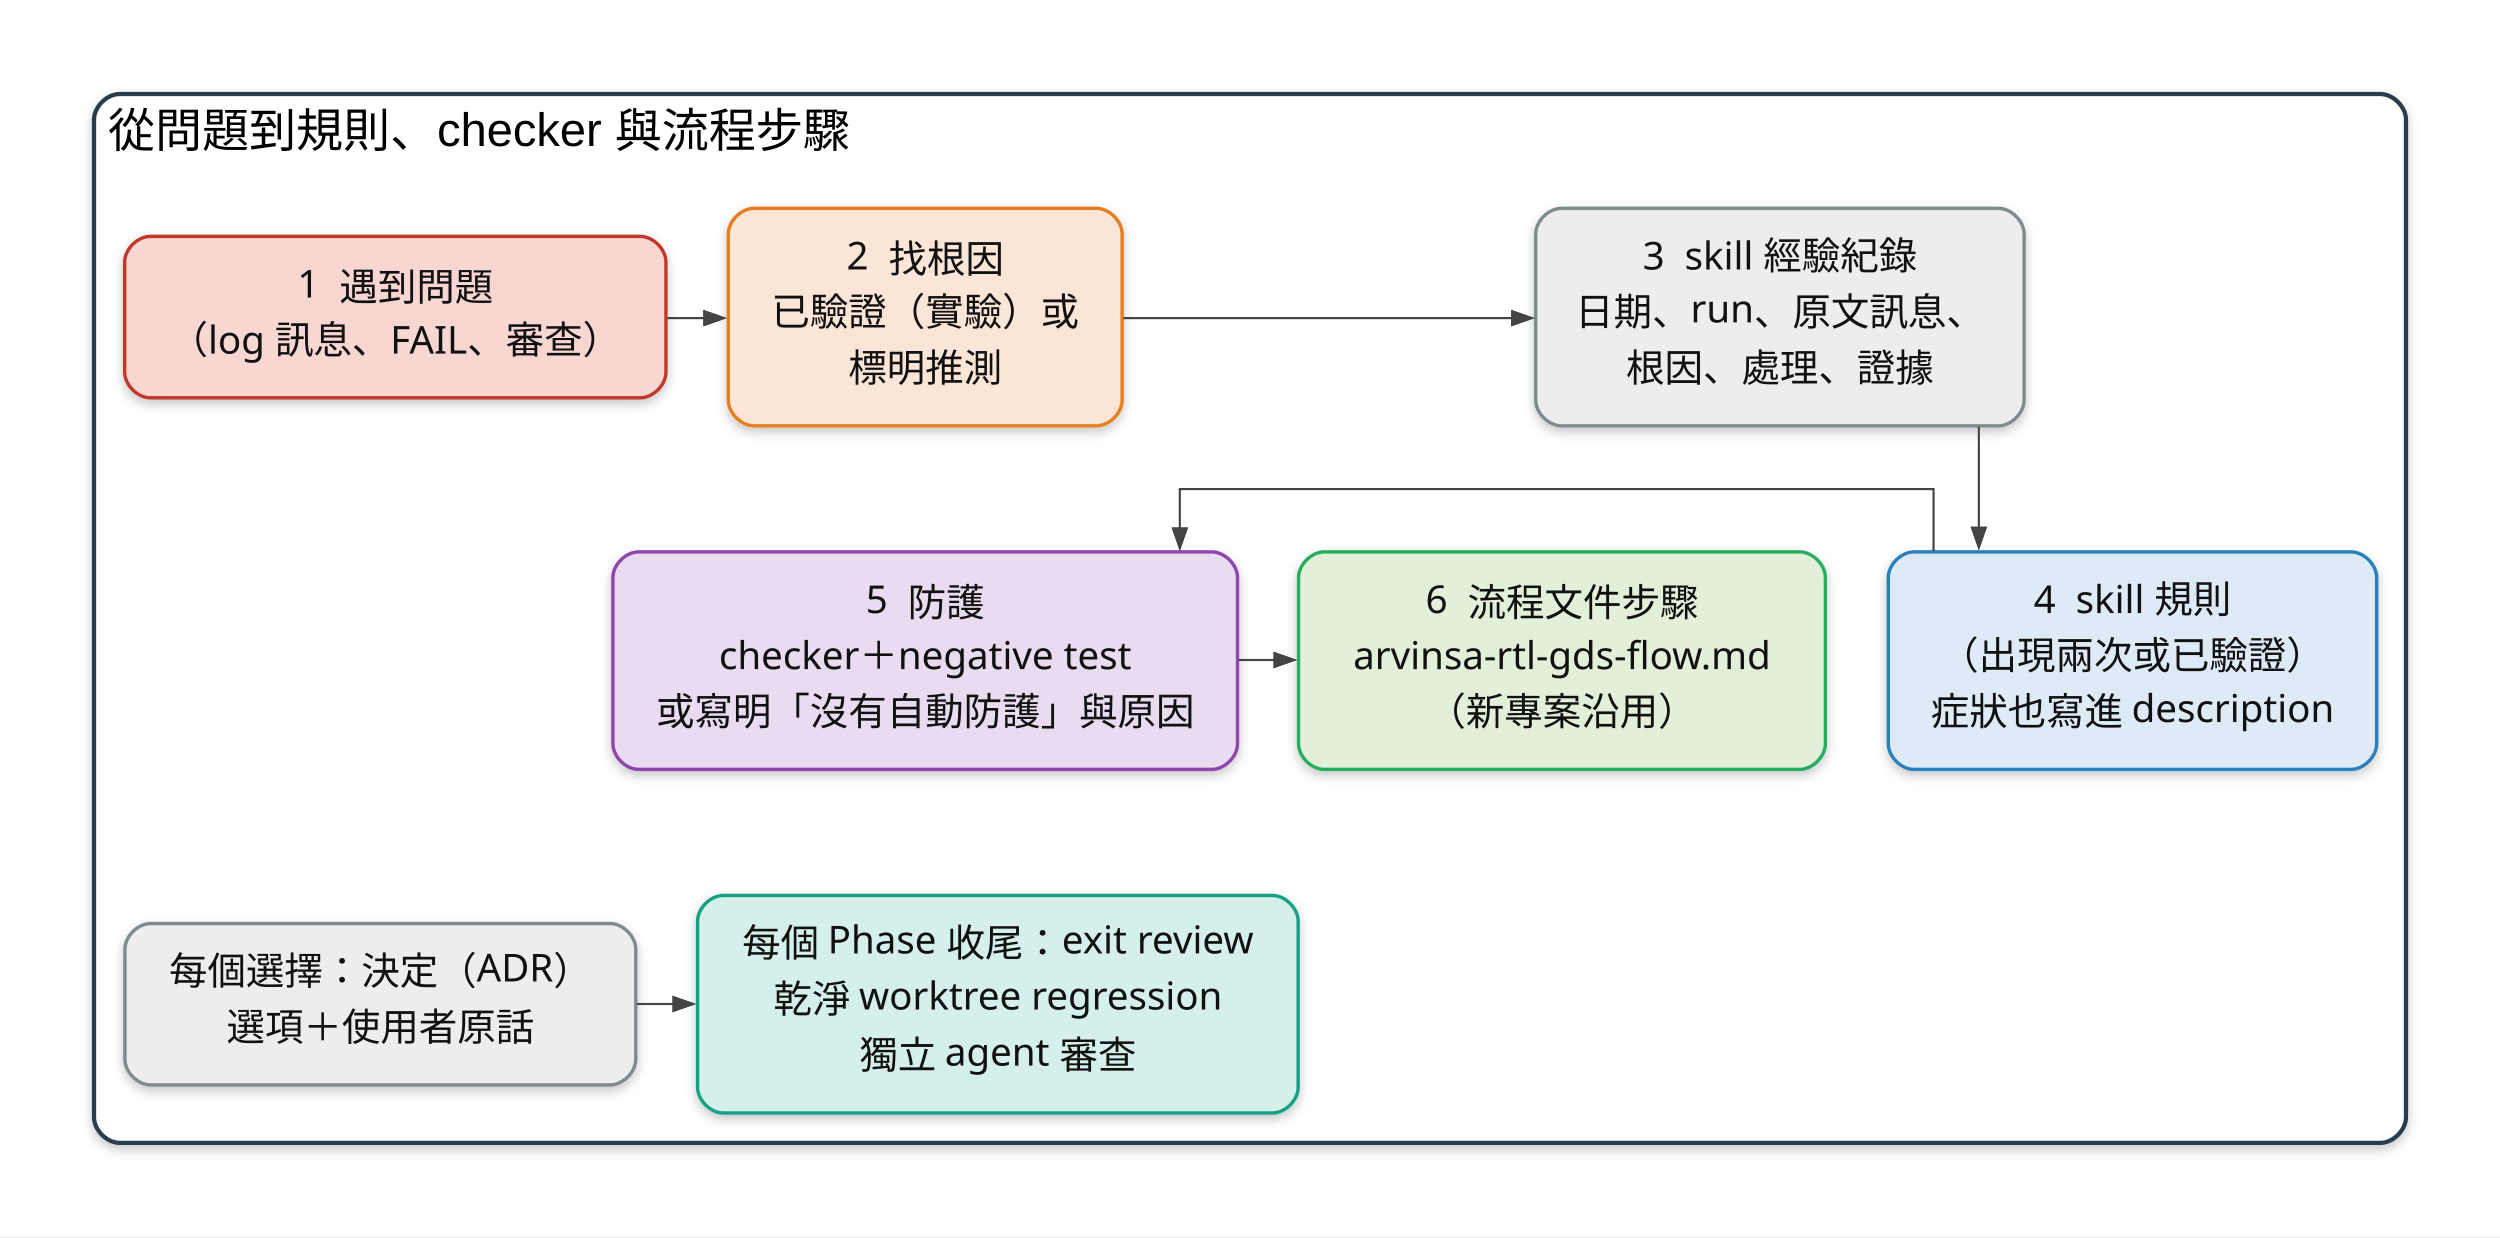
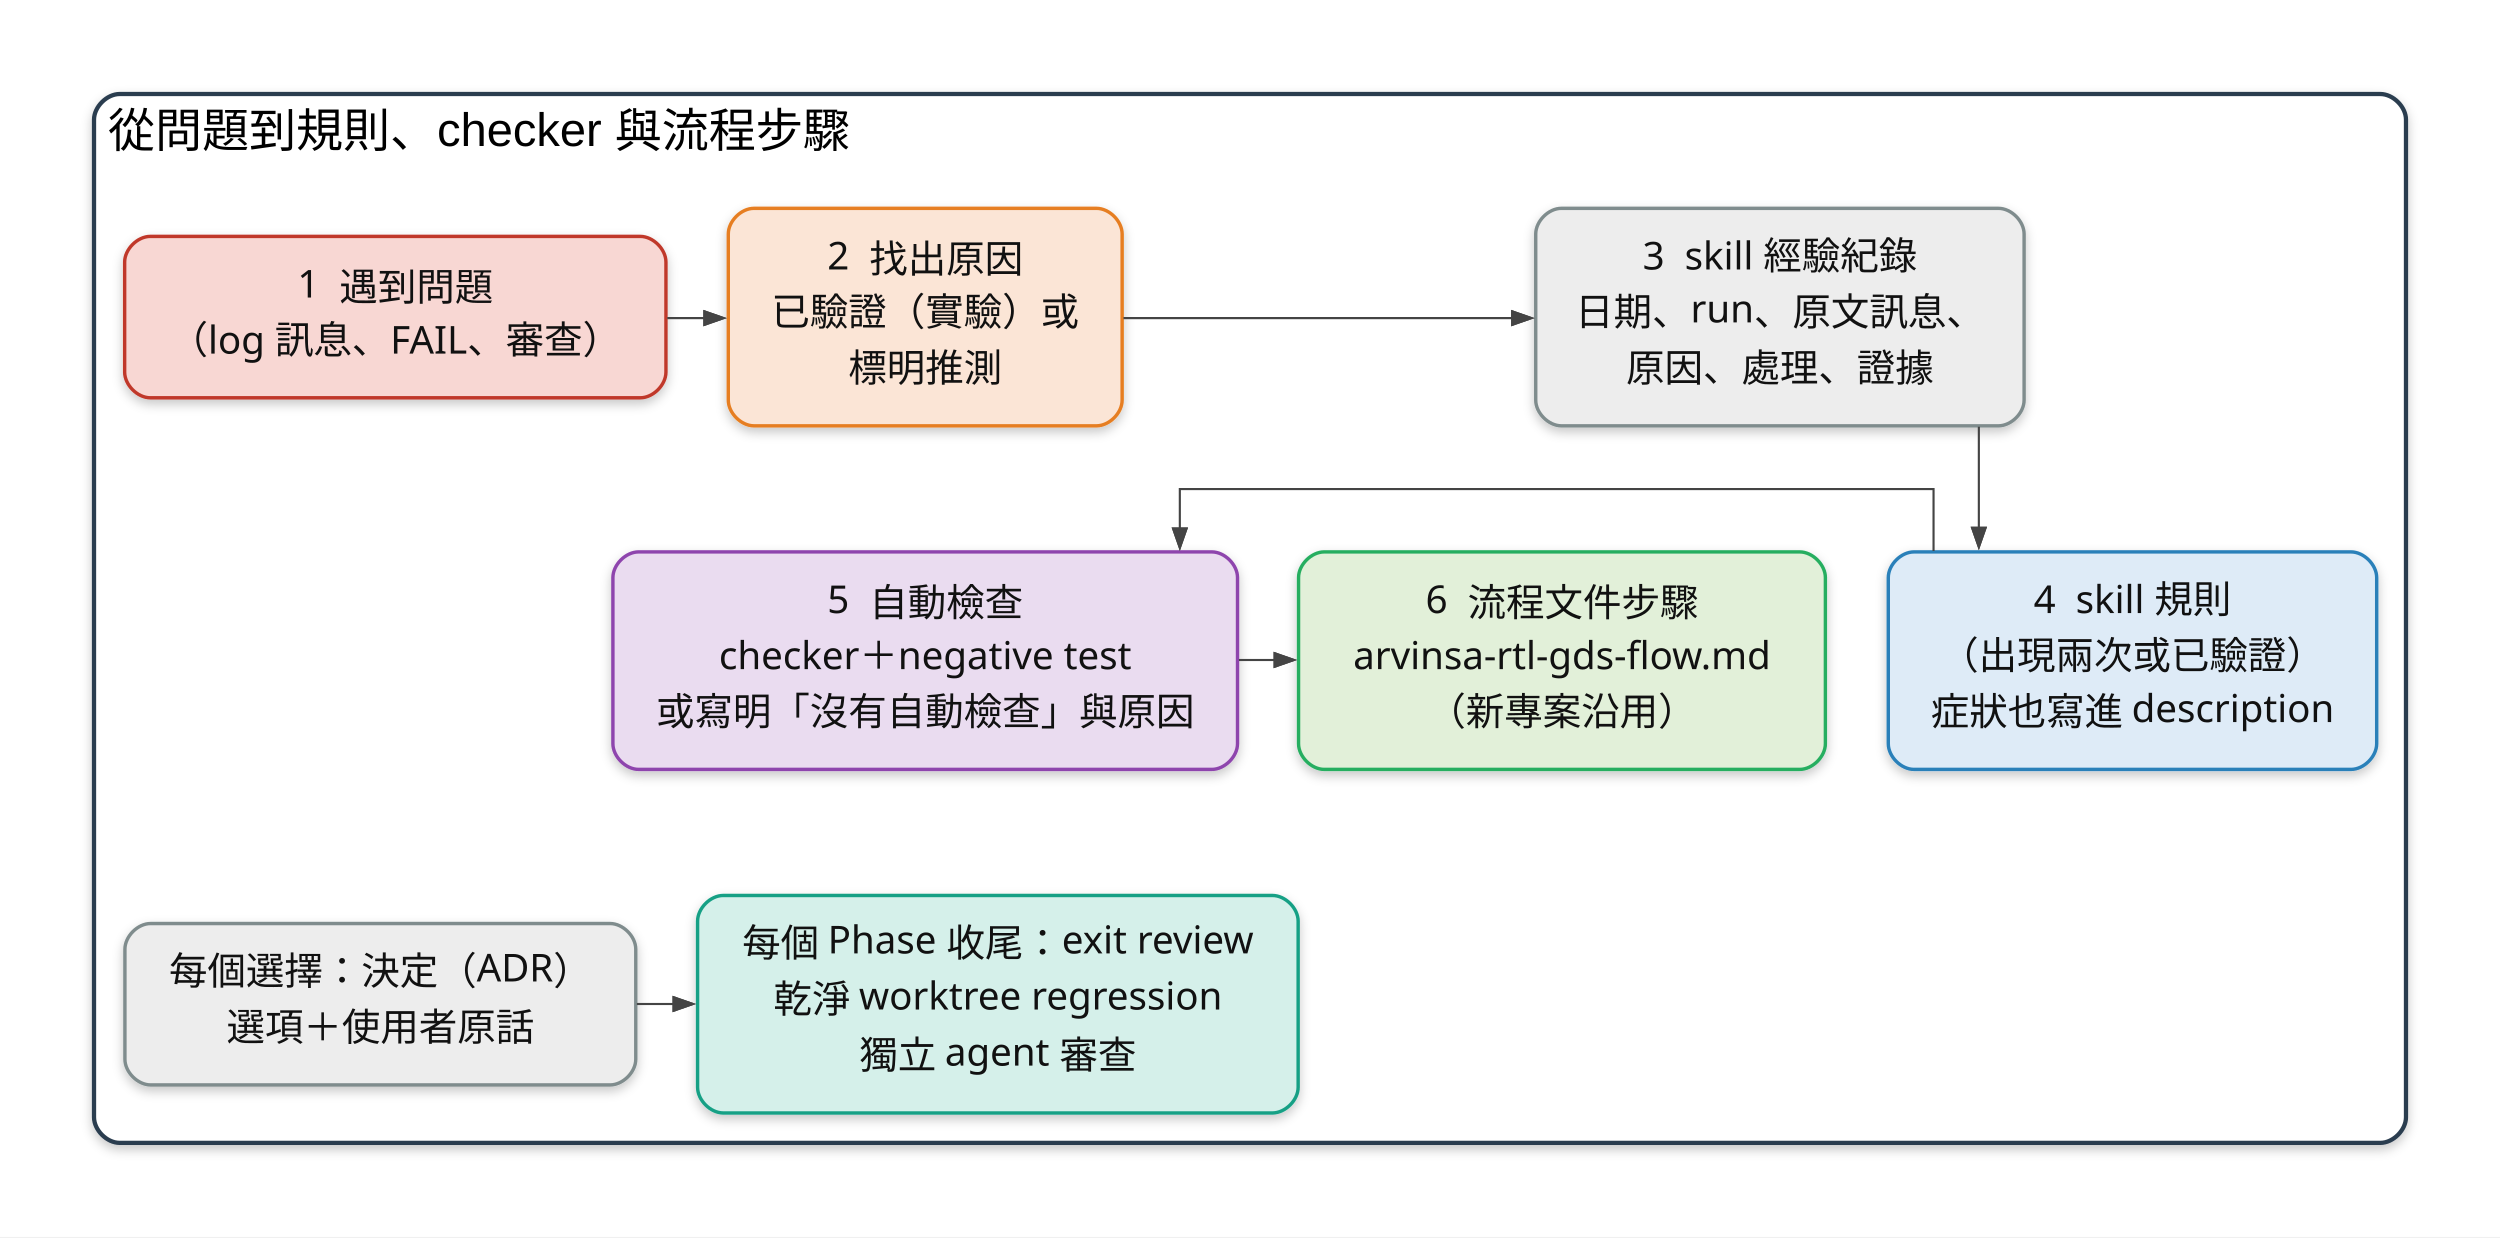
<svg xmlns="http://www.w3.org/2000/svg" width="1170pt" height="579pt" viewBox="0.00 0.00 1170.00 579.00">
  <defs>
    <filter id="ds" x="-20%" y="-20%" width="140%" height="140%">
      <feDropShadow dx="0" dy="2.2" stdDeviation="2.6" flood-color="#000000" flood-opacity="0.22" />
    </filter>
  </defs>
  <g id="graph0" class="graph" transform="scale(1 1) rotate(0) translate(36 542.87)">
    <polygon fill="white" stroke="none" points="-36,36 -36,-542.87 1134,-542.87 1134,36 -36,36" />
    <g id="clust1" class="cluster">
      <path fill="#ffffff" stroke="#2c3e50" stroke-width="2" d="M20,-8C20,-8 1078,-8 1078,-8 1084,-8 1090,-14 1090,-20 1090,-20 1090,-486.87 1090,-486.87 1090,-492.87 1084,-498.87 1078,-498.87 1078,-498.87 20,-498.87 20,-498.87 14,-498.87 8,-492.87 8,-486.87 8,-486.87 8,-20 8,-20 8,-14 14,-8 20,-8" filter="url(#ds)" />
      <text xml:space="preserve" text-anchor="middle" x="188.12" y="-473.97" font-family="-apple-system, &quot;Helvetica Neue&quot;, &quot;PingFang TC&quot;, Arial, sans-serif" font-size="22.00">從問題到規則、checker 與流程步驟</text>
    </g>
    <g id="node1" class="node">
      <path fill="#f8d7d3" stroke="#c0392b" stroke-width="1.6" d="M263.66,-432.24C263.66,-432.24 34.34,-432.24 34.34,-432.24 28.34,-432.24 22.34,-426.24 22.34,-420.24 22.34,-420.24 22.34,-368.7 22.34,-368.7 22.34,-362.7 28.34,-356.7 34.34,-356.7 34.34,-356.7 263.66,-356.7 263.66,-356.7 269.66,-356.7 275.66,-362.7 275.66,-368.7 275.66,-368.7 275.66,-420.24 275.66,-420.24 275.66,-426.24 269.66,-432.24 263.66,-432.24" filter="url(#ds)" />
      <text xml:space="preserve" text-anchor="middle" x="149" y="-403.62" font-family="PingFang TC" font-size="18.00" fill="#111111">1  遇到問題</text>
      <text xml:space="preserve" text-anchor="middle" x="149" y="-377.37" font-family="PingFang TC" font-size="18.00" fill="#111111">（log 訊息、FAIL、審查）</text>
    </g>
    <g id="node2" class="node">
      <path fill="#fbe5d6" stroke="#e67e22" stroke-width="1.6" d="M477.16,-445.37C477.16,-445.37 316.84,-445.37 316.84,-445.37 310.84,-445.37 304.84,-439.37 304.84,-433.37 304.84,-433.37 304.84,-355.58 304.84,-355.58 304.84,-349.58 310.84,-343.58 316.84,-343.58 316.84,-343.58 477.16,-343.58 477.16,-343.58 483.16,-343.58 489.16,-349.58 489.16,-355.58 489.16,-355.58 489.16,-433.37 489.16,-433.37 489.16,-439.37 483.16,-445.37 477.16,-445.37" filter="url(#ds)" />
-       <text xml:space="preserve" text-anchor="middle" x="397" y="-416.75" font-family="PingFang TC" font-size="18.00" fill="#111111">2  找根因</text>
+       <text xml:space="preserve" text-anchor="middle" x="397" y="-416.75" font-family="PingFang TC" font-size="18.00" fill="#111111">2  找出原因</text>
      <text xml:space="preserve" text-anchor="middle" x="397" y="-390.5" font-family="PingFang TC" font-size="18.00" fill="#111111">已驗證（實驗）或</text>
      <text xml:space="preserve" text-anchor="middle" x="397" y="-364.25" font-family="PingFang TC" font-size="18.00" fill="#111111">標明推測</text>
    </g>
    <g id="edge1" class="edge">
      <path fill="none" stroke="#444444" d="M276.27,-394C276.27,-394 293.65,-394 293.65,-394" />
      <polygon fill="#444444" stroke="#444444" points="293.65,-397.15 302.65,-394 293.65,-390.85 293.65,-397.15" />
    </g>
    <g id="node3" class="node">
      <path fill="#ededed" stroke="#7f8c8d" stroke-width="1.6" d="M899.28,-445.37C899.28,-445.37 694.72,-445.37 694.72,-445.37 688.72,-445.37 682.72,-439.37 682.72,-433.37 682.72,-433.37 682.72,-355.58 682.72,-355.58 682.72,-349.58 688.72,-343.58 694.72,-343.58 694.72,-343.58 899.28,-343.58 899.28,-343.58 905.28,-343.58 911.28,-349.58 911.28,-355.58 911.28,-355.58 911.28,-433.37 911.28,-433.37 911.28,-439.37 905.28,-445.37 899.28,-445.37" filter="url(#ds)" />
      <text xml:space="preserve" text-anchor="middle" x="797" y="-416.75" font-family="PingFang TC" font-size="18.00" fill="#111111">3  skill 經驗紀錄</text>
      <text xml:space="preserve" text-anchor="middle" x="797" y="-390.5" font-family="PingFang TC" font-size="18.00" fill="#111111">日期、run、原文訊息、</text>
-       <text xml:space="preserve" text-anchor="middle" x="797" y="-364.25" font-family="PingFang TC" font-size="18.00" fill="#111111">根因、處理、證據</text>
+       <text xml:space="preserve" text-anchor="middle" x="797" y="-364.25" font-family="PingFang TC" font-size="18.00" fill="#111111">原因、處理、證據</text>
    </g>
    <g id="edge2" class="edge">
      <path fill="none" stroke="#444444" d="M489.77,-394C489.77,-394 671.7,-394 671.7,-394" />
      <polygon fill="#444444" stroke="#444444" points="671.7,-397.15 680.7,-394 671.7,-390.85 671.7,-397.15" />
    </g>
    <g id="node5" class="node">
      <path fill="#eadcf0" stroke="#8e44ad" stroke-width="1.6" d="M531.16,-284.58C531.16,-284.58 262.84,-284.58 262.84,-284.58 256.84,-284.58 250.84,-278.58 250.84,-272.58 250.84,-272.58 250.84,-194.79 250.84,-194.79 250.84,-188.79 256.84,-182.79 262.84,-182.79 262.84,-182.79 531.16,-182.79 531.16,-182.79 537.16,-182.79 543.16,-188.79 543.16,-194.79 543.16,-194.79 543.16,-272.58 543.16,-272.58 543.16,-278.58 537.16,-284.58 531.16,-284.58" filter="url(#ds)" />
-       <text xml:space="preserve" text-anchor="middle" x="397" y="-255.96" font-family="PingFang TC" font-size="18.00" fill="#111111">5  防護</text>
+       <text xml:space="preserve" text-anchor="middle" x="397" y="-255.96" font-family="PingFang TC" font-size="18.00" fill="#111111">5  自動檢查</text>
      <text xml:space="preserve" text-anchor="middle" x="397" y="-229.71" font-family="PingFang TC" font-size="18.00" fill="#111111">checker＋negative test</text>
-       <text xml:space="preserve" text-anchor="middle" x="397" y="-203.46" font-family="PingFang TC" font-size="18.00" fill="#111111">或寫明「沒有自動防護」與原因</text>
+       <text xml:space="preserve" text-anchor="middle" x="397" y="-203.46" font-family="PingFang TC" font-size="18.00" fill="#111111">或寫明「沒有自動檢查」與原因</text>
    </g>
    <g id="node4" class="node">
      <path fill="#deebf7" stroke="#2980b9" stroke-width="1.6" d="M1064.29,-284.58C1064.29,-284.58 859.72,-284.58 859.72,-284.58 853.72,-284.58 847.72,-278.58 847.72,-272.58 847.72,-272.58 847.72,-194.79 847.72,-194.79 847.72,-188.79 853.72,-182.79 859.72,-182.79 859.72,-182.79 1064.29,-182.79 1064.29,-182.79 1070.29,-182.79 1076.29,-188.79 1076.29,-194.79 1076.29,-194.79 1076.29,-272.58 1076.29,-272.58 1076.29,-278.58 1070.29,-284.58 1064.29,-284.58" filter="url(#ds)" />
      <text xml:space="preserve" text-anchor="middle" x="962" y="-255.96" font-family="PingFang TC" font-size="18.00" fill="#111111">4  skill 規則</text>
      <text xml:space="preserve" text-anchor="middle" x="962" y="-229.71" font-family="PingFang TC" font-size="18.00" fill="#111111">（出現兩次或已驗證）</text>
      <text xml:space="preserve" text-anchor="middle" x="962" y="-203.46" font-family="PingFang TC" font-size="18.00" fill="#111111">症狀也寫進 description</text>
    </g>
    <g id="edge3" class="edge">
      <path fill="none" stroke="#444444" d="M890.1,-343.16C890.1,-343.16 890.1,-295.86 890.1,-295.86" />
      <polygon fill="#444444" stroke="#444444" points="893.25,-295.86 890.1,-286.86 886.95,-295.86 893.25,-295.86" />
    </g>
    <g id="edge4" class="edge">
      <path fill="none" stroke="#444444" d="M868.9,-285C868.9,-300.74 868.9,-314 868.9,-314 868.9,-314 516.16,-314 516.16,-314 516.16,-314 516.16,-295.52 516.16,-295.52" />
      <polygon fill="#444444" stroke="#444444" points="519.31,-295.52 516.16,-286.52 513.01,-295.52 519.31,-295.52" />
    </g>
    <g id="node6" class="node">
      <path fill="#e2f0d9" stroke="#27ae60" stroke-width="1.6" d="M806.28,-284.58C806.28,-284.58 583.72,-284.58 583.72,-284.58 577.72,-284.58 571.72,-278.58 571.72,-272.58 571.72,-272.58 571.72,-194.79 571.72,-194.79 571.72,-188.79 577.72,-182.79 583.72,-182.79 583.72,-182.79 806.28,-182.79 806.28,-182.79 812.28,-182.79 818.28,-188.79 818.28,-194.79 818.28,-194.79 818.28,-272.58 818.28,-272.58 818.28,-278.58 812.28,-284.58 806.28,-284.58" filter="url(#ds)" />
      <text xml:space="preserve" text-anchor="middle" x="695" y="-255.96" font-family="PingFang TC" font-size="18.00" fill="#111111">6  流程文件步驟</text>
      <text xml:space="preserve" text-anchor="middle" x="695" y="-229.71" font-family="PingFang TC" font-size="18.00" fill="#111111">arvinsa-rtl-gds-flow.md</text>
      <text xml:space="preserve" text-anchor="middle" x="695" y="-203.46" font-family="PingFang TC" font-size="18.00" fill="#111111">（新專案沿用）</text>
    </g>
    <g id="edge5" class="edge">
      <path fill="none" stroke="#444444" d="M543.82,-234C543.82,-234 560.53,-234 560.53,-234" />
      <polygon fill="#444444" stroke="#444444" points="560.53,-237.15 569.53,-234 560.53,-230.85 560.53,-237.15" />
    </g>
    <g id="node8" class="node">
      <path fill="#d5f0ea" stroke="#16a085" stroke-width="1.6" d="M559.53,-123.79C559.53,-123.79 302.47,-123.79 302.47,-123.79 296.47,-123.79 290.47,-117.79 290.47,-111.79 290.47,-111.79 290.47,-34 290.47,-34 290.47,-28 296.47,-22 302.47,-22 302.47,-22 559.53,-22 559.53,-22 565.53,-22 571.53,-28 571.53,-34 571.53,-34 571.53,-111.79 571.53,-111.79 571.53,-117.79 565.53,-123.79 559.53,-123.79" filter="url(#ds)" />
      <text xml:space="preserve" text-anchor="middle" x="431" y="-95.17" font-family="PingFang TC" font-size="18.00" fill="#111111">每個 Phase 收尾：exit review</text>
      <text xml:space="preserve" text-anchor="middle" x="431" y="-68.92" font-family="PingFang TC" font-size="18.00" fill="#111111">乾淨 worktree regression</text>
      <text xml:space="preserve" text-anchor="middle" x="431" y="-42.67" font-family="PingFang TC" font-size="18.00" fill="#111111">獨立 agent 審查</text>
    </g>
    <g id="node7" class="node">
      <path fill="#ededed" stroke="#7f8c8d" stroke-width="1.6" d="M249.54,-110.66C249.54,-110.66 34.46,-110.66 34.46,-110.66 28.46,-110.66 22.46,-104.66 22.46,-98.66 22.46,-98.66 22.46,-47.12 22.46,-47.12 22.46,-41.12 28.46,-35.12 34.46,-35.12 34.46,-35.12 249.54,-35.12 249.54,-35.12 255.54,-35.12 261.54,-41.12 261.54,-47.12 261.54,-47.12 261.54,-98.66 261.54,-98.66 261.54,-104.66 255.54,-110.66 249.54,-110.66" filter="url(#ds)" />
      <text xml:space="preserve" text-anchor="middle" x="142" y="-82.05" font-family="PingFang TC" font-size="18.00" fill="#111111">每個選擇：決定（ADR）</text>
      <text xml:space="preserve" text-anchor="middle" x="142" y="-55.79" font-family="PingFang TC" font-size="18.00" fill="#111111">選項＋使用者原話</text>
    </g>
    <g id="edge6" class="edge">
      <path fill="none" stroke="#444444" d="M262.05,-73C262.05,-73 279.24,-73 279.24,-73" />
      <polygon fill="#444444" stroke="#444444" points="279.24,-76.15 288.24,-73 279.24,-69.85 279.24,-76.15" />
    </g>
    <g class="edge-labels" />
    <g class="arrowheads-top">
      <polygon fill="#444444" stroke="#444444" points="293.65,-397.15 302.65,-394 293.65,-390.85 293.65,-397.15" />
      <polygon fill="#444444" stroke="#444444" points="671.7,-397.15 680.7,-394 671.7,-390.85 671.7,-397.15" />
      <polygon fill="#444444" stroke="#444444" points="893.25,-295.86 890.1,-286.86 886.95,-295.86 893.25,-295.86" />
      <polygon fill="#444444" stroke="#444444" points="519.31,-295.52 516.16,-286.52 513.01,-295.52 519.31,-295.52" />
      <polygon fill="#444444" stroke="#444444" points="560.53,-237.15 569.53,-234 560.53,-230.85 560.53,-237.15" />
      <polygon fill="#444444" stroke="#444444" points="279.24,-76.15 288.24,-73 279.24,-69.85 279.24,-76.15" />
    </g>
  </g>
</svg>
